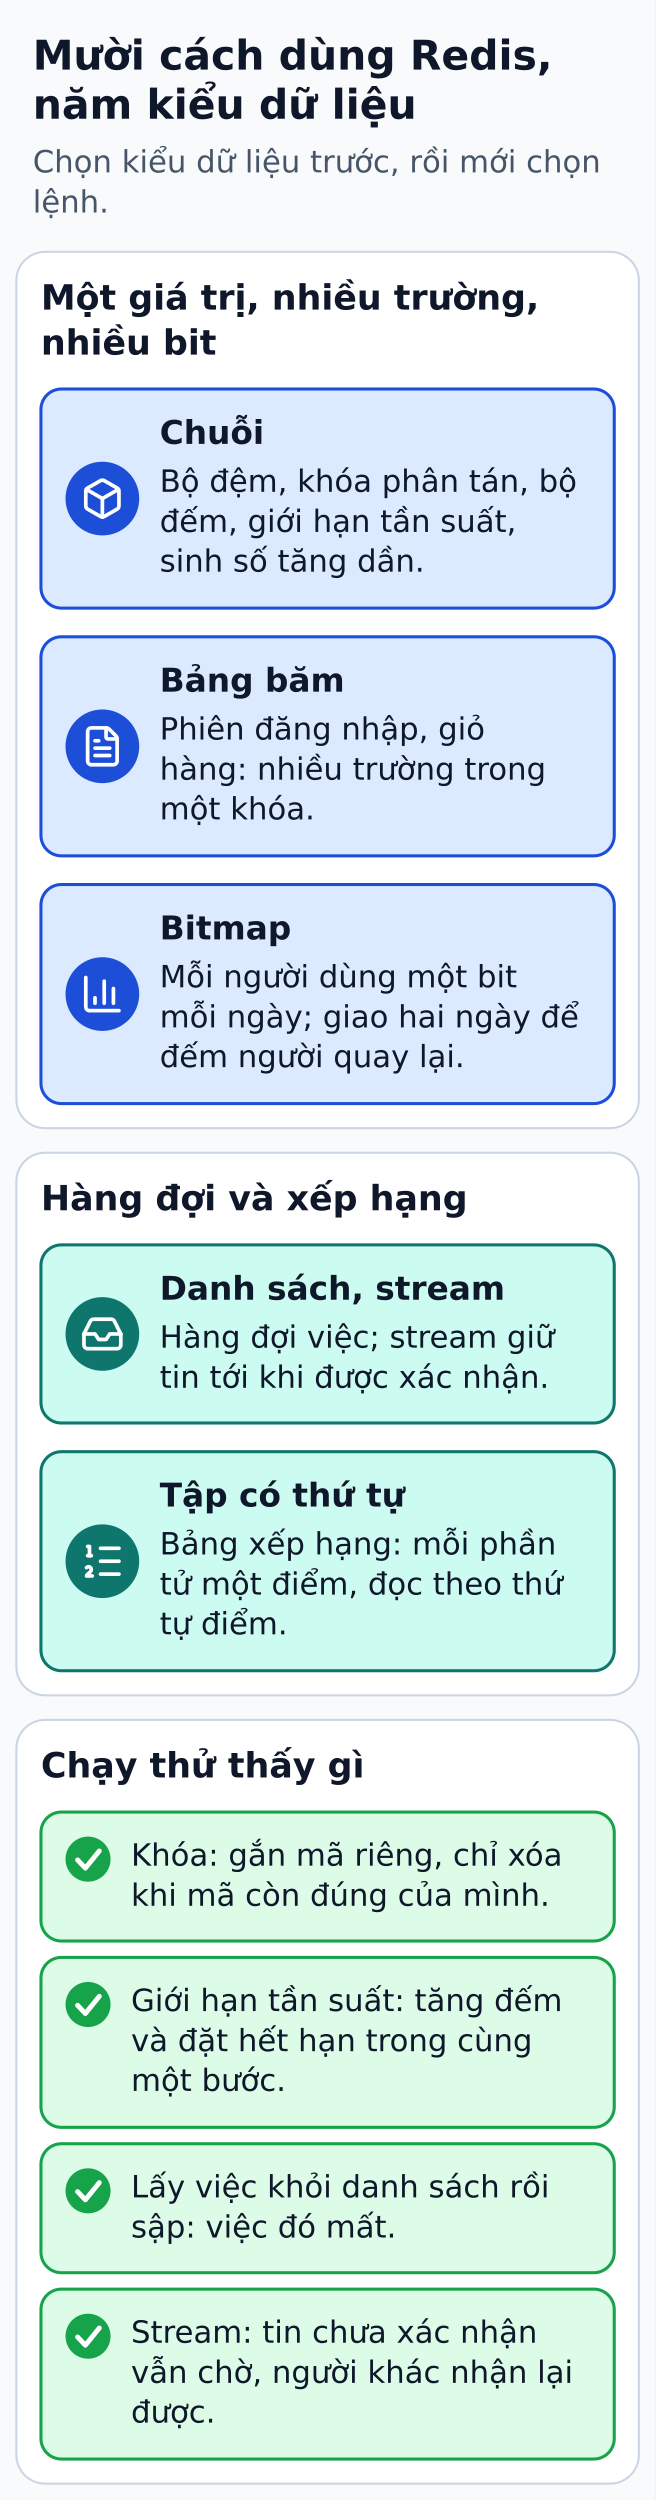
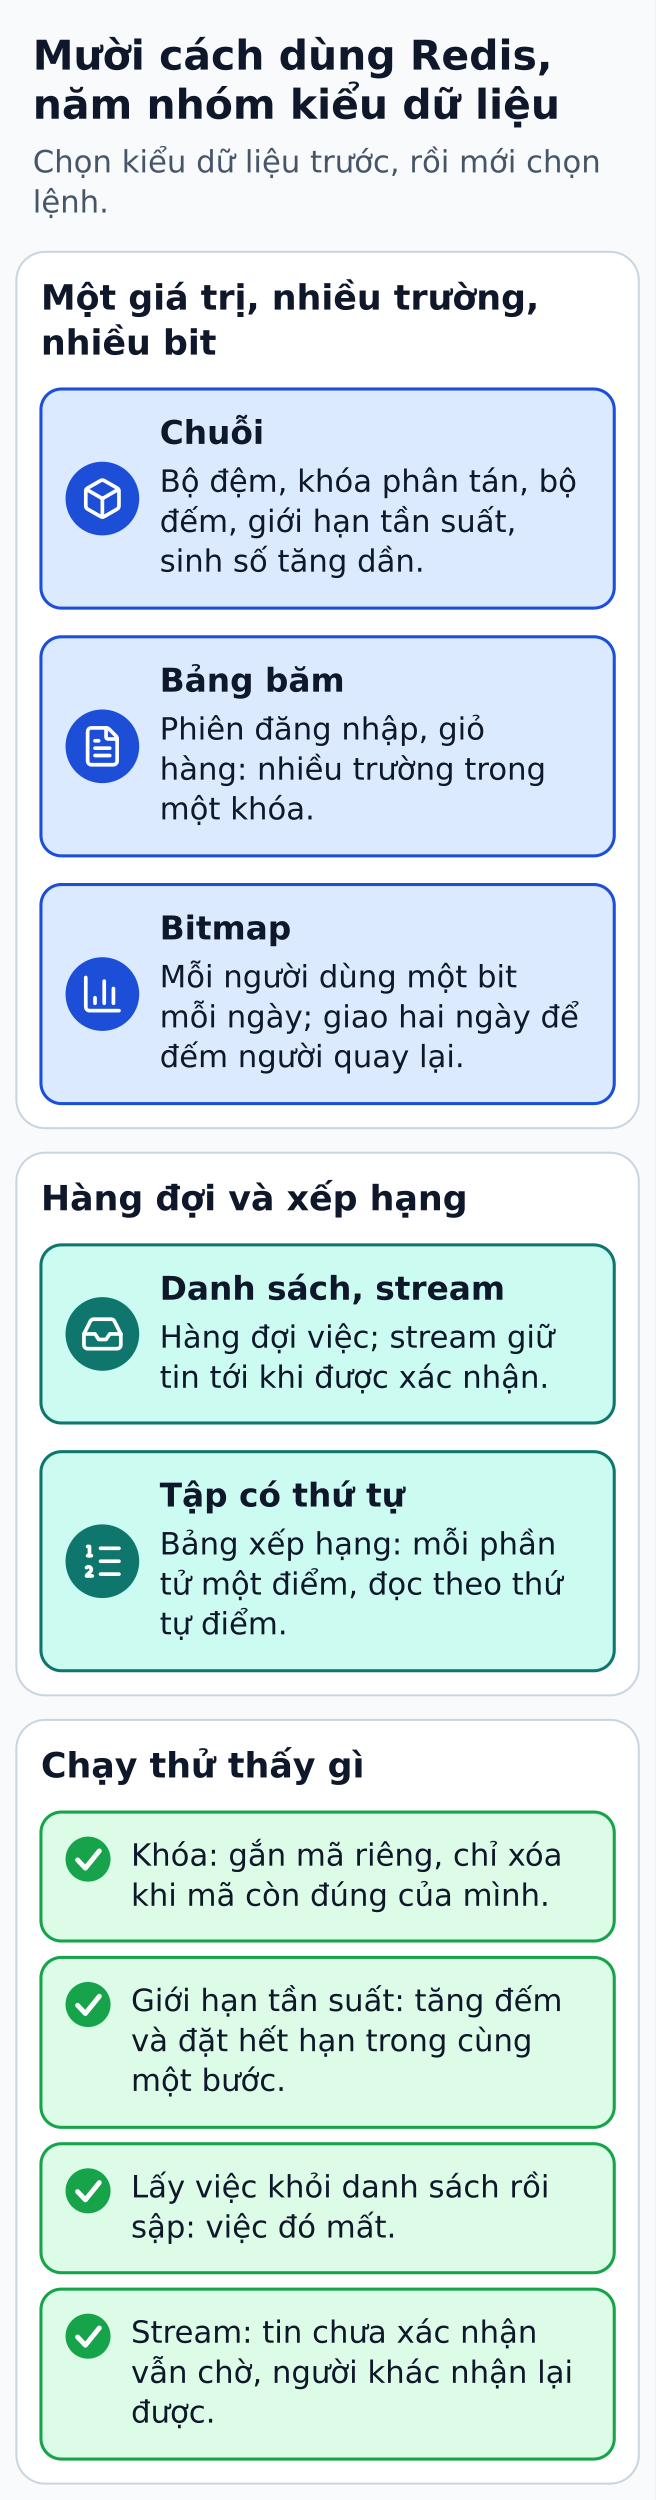
<svg xmlns="http://www.w3.org/2000/svg" width="320" height="1221" viewBox="0 0 320 1221" role="img" aria-labelledby="title desc">
  <defs>
    <marker id="arrow" markerWidth="8" markerHeight="8" refX="6" refY="3" orient="auto">
      <path d="M0,0 L6,3 L0,6" fill="none" stroke="#334155" stroke-width="1.5" />
    </marker>
  </defs>
  <rect width="320" height="1221" fill="#f8fafc" />
  <g font-family="DejaVu Sans, Arial, sans-serif" fill="#0f172a">
    <text x="16" y="34" font-size="20" fill="#0f172a" font-weight="bold" text-anchor="start">Mười cách dùng Redis,</text>
-     <text x="16" y="58" font-size="20" fill="#0f172a" font-weight="bold" text-anchor="start">năm kiểu dữ liệu</text>
+     <text x="16" y="58" font-size="20" fill="#0f172a" font-weight="bold" text-anchor="start">năm nhóm kiểu dữ liệu</text>
    <text x="16" y="84.2" font-size="15" fill="#475569" font-weight="normal" text-anchor="start">Chọn kiểu dữ liệu trước, rồi mới chọn</text>
    <text x="16" y="103.8" font-size="15" fill="#475569" font-weight="normal" text-anchor="start">lệnh.</text>
    <rect x="8" y="123" width="304" height="428" rx="14" fill="#ffffff" stroke="#cbd5e1" stroke-width="1" />
    <text x="20" y="151.2" font-size="17" fill="#0f172a" font-weight="bold" text-anchor="start">Một giá trị, nhiều trường,</text>
    <text x="20" y="173.2" font-size="17" fill="#0f172a" font-weight="bold" text-anchor="start">nhiều bit</text>
    <rect x="20" y="190" width="280" height="107" rx="10" fill="#dbeafe" stroke="#1d4ed8" stroke-width="1.5" />
    <circle cx="50" cy="243.5" r="18" fill="#1d4ed8" />
    <g transform="translate(39.2 232.7) scale(0.9)" fill="none" stroke="#FFFFFF" stroke-width="2" stroke-linecap="round" stroke-linejoin="round">
      <path d="M21 8a2 2 0 0 0-1-1.73l-7-4a2 2 0 0 0-2 0l-7 4A2 2 0 0 0 3 8v8a2 2 0 0 0 1 1.73l7 4a2 2 0 0 0 2 0l7-4A2 2 0 0 0 21 16Z" />
      <path d="m3.3 7 8.7 5 8.7-5" />
      <path d="M12 22V12" />
    </g>
    <text x="78" y="216.8" font-size="16" fill="#0f172a" font-weight="bold" text-anchor="start">Chuỗi</text>
    <text x="78" y="240.2" font-size="15" fill="#0f172a" font-weight="normal" text-anchor="start">Bộ đệm, khóa phân tán, bộ</text>
    <text x="78" y="259.8" font-size="15" fill="#0f172a" font-weight="normal" text-anchor="start">đếm, giới hạn tần suất,</text>
    <text x="78" y="279.2" font-size="15" fill="#0f172a" font-weight="normal" text-anchor="start">sinh số tăng dần.</text>
    <rect x="20" y="311" width="280" height="107" rx="10" fill="#dbeafe" stroke="#1d4ed8" stroke-width="1.5" />
    <circle cx="50" cy="364.5" r="18" fill="#1d4ed8" />
    <g transform="translate(39.2 353.7) scale(0.9)" fill="none" stroke="#FFFFFF" stroke-width="2" stroke-linecap="round" stroke-linejoin="round">
      <path d="M6 22a2 2 0 0 1-2-2V4a2 2 0 0 1 2-2h8a2.4 2.4 0 0 1 1.704.706l3.588 3.588A2.4 2.4 0 0 1 20 8v12a2 2 0 0 1-2 2z" />
      <path d="M14 2v5a1 1 0 0 0 1 1h5" />
      <path d="M10 9H8" />
      <path d="M16 13H8" />
      <path d="M16 17H8" />
    </g>
    <text x="78" y="337.8" font-size="16" fill="#0f172a" font-weight="bold" text-anchor="start">Bảng băm</text>
    <text x="78" y="361.2" font-size="15" fill="#0f172a" font-weight="normal" text-anchor="start">Phiên đăng nhập, giỏ</text>
    <text x="78" y="380.8" font-size="15" fill="#0f172a" font-weight="normal" text-anchor="start">hàng: nhiều trường trong</text>
    <text x="78" y="400.2" font-size="15" fill="#0f172a" font-weight="normal" text-anchor="start">một khóa.</text>
    <rect x="20" y="432" width="280" height="107" rx="10" fill="#dbeafe" stroke="#1d4ed8" stroke-width="1.5" />
    <circle cx="50" cy="485.5" r="18" fill="#1d4ed8" />
    <g transform="translate(39.2 474.7) scale(0.9)" fill="none" stroke="#FFFFFF" stroke-width="2" stroke-linecap="round" stroke-linejoin="round">
      <path d="M3 3v16a2 2 0 0 0 2 2h16" />
      <path d="M18 17V9" />
      <path d="M13 17V5" />
      <path d="M8 17v-3" />
    </g>
    <text x="78" y="458.8" font-size="16" fill="#0f172a" font-weight="bold" text-anchor="start">Bitmap</text>
    <text x="78" y="482.2" font-size="15" fill="#0f172a" font-weight="normal" text-anchor="start">Mỗi người dùng một bit</text>
    <text x="78" y="501.8" font-size="15" fill="#0f172a" font-weight="normal" text-anchor="start">mỗi ngày; giao hai ngày để</text>
    <text x="78" y="521.2" font-size="15" fill="#0f172a" font-weight="normal" text-anchor="start">đếm người quay lại.</text>
    <rect x="8" y="563" width="304" height="265" rx="14" fill="#ffffff" stroke="#cbd5e1" stroke-width="1" />
    <text x="20" y="591.1" font-size="17" fill="#0f172a" font-weight="bold" text-anchor="start">Hàng đợi và xếp hạng</text>
    <rect x="20" y="608" width="280" height="87" rx="10" fill="#ccfbf1" stroke="#0f766e" stroke-width="1.5" />
    <circle cx="50" cy="651.5" r="18" fill="#0f766e" />
    <g transform="translate(39.2 640.7) scale(0.9)" fill="none" stroke="#FFFFFF" stroke-width="2" stroke-linecap="round" stroke-linejoin="round">
      <polyline points="22 12 16 12 14 15 10 15 8 12 2 12" />
      <path d="M5.45 5.11 2 12v6a2 2 0 0 0 2 2h16a2 2 0 0 0 2-2v-6l-3.45-6.89A2 2 0 0 0 16.76 4H7.24a2 2 0 0 0-1.79 1.11z" />
    </g>
    <text x="78" y="634.8" font-size="16" fill="#0f172a" font-weight="bold" text-anchor="start">Danh sách, stream</text>
    <text x="78" y="658.2" font-size="15" fill="#0f172a" font-weight="normal" text-anchor="start">Hàng đợi việc; stream giữ</text>
    <text x="78" y="677.8" font-size="15" fill="#0f172a" font-weight="normal" text-anchor="start">tin tới khi được xác nhận.</text>
    <rect x="20" y="709" width="280" height="107" rx="10" fill="#ccfbf1" stroke="#0f766e" stroke-width="1.5" />
    <circle cx="50" cy="762.5" r="18" fill="#0f766e" />
    <g transform="translate(39.2 751.7) scale(0.9)" fill="none" stroke="#FFFFFF" stroke-width="2" stroke-linecap="round" stroke-linejoin="round">
      <path d="M11 5h10" />
      <path d="M11 12h10" />
      <path d="M11 19h10" />
      <path d="M4 4h1v5" />
      <path d="M4 9h2" />
      <path d="M6.5 20H3.4c0-1 2.6-1.925 2.6-3.5a1.5 1.5 0 0 0-2.6-1.02" />
    </g>
    <text x="78" y="735.8" font-size="16" fill="#0f172a" font-weight="bold" text-anchor="start">Tập có thứ tự</text>
    <text x="78" y="759.2" font-size="15" fill="#0f172a" font-weight="normal" text-anchor="start">Bảng xếp hạng: mỗi phần</text>
    <text x="78" y="778.8" font-size="15" fill="#0f172a" font-weight="normal" text-anchor="start">tử một điểm, đọc theo thứ</text>
    <text x="78" y="798.2" font-size="15" fill="#0f172a" font-weight="normal" text-anchor="start">tự điểm.</text>
    <rect x="8" y="840" width="304" height="373" rx="14" fill="#ffffff" stroke="#cbd5e1" stroke-width="1" />
    <text x="20" y="868.1" font-size="17" fill="#0f172a" font-weight="bold" text-anchor="start">Chạy thử thấy gì</text>
    <rect x="20" y="885" width="280" height="63" rx="10" fill="#dcfce7" stroke="#16a34a" stroke-width="1.5" />
    <circle cx="43" cy="908" r="11" fill="#16a34a" />
    <polyline points="37.9,908.4 41.7,912.4 48.5,904" fill="none" stroke="#ffffff" stroke-width="2.4" stroke-linecap="round" stroke-linejoin="round" />
    <text x="64" y="911.2" font-size="15" fill="#0f172a" font-weight="normal" text-anchor="start">Khóa: gắn mã riêng, chỉ xóa</text>
    <text x="64" y="930.8" font-size="15" fill="#0f172a" font-weight="normal" text-anchor="start">khi mã còn đúng của mình.</text>
    <rect x="20" y="956" width="280" height="83" rx="10" fill="#dcfce7" stroke="#16a34a" stroke-width="1.5" />
    <circle cx="43" cy="979" r="11" fill="#16a34a" />
    <polyline points="37.9,979.4 41.7,983.4 48.5,975" fill="none" stroke="#ffffff" stroke-width="2.4" stroke-linecap="round" stroke-linejoin="round" />
    <text x="64" y="982.2" font-size="15" fill="#0f172a" font-weight="normal" text-anchor="start">Giới hạn tần suất: tăng đếm</text>
    <text x="64" y="1001.8" font-size="15" fill="#0f172a" font-weight="normal" text-anchor="start">và đặt hết hạn trong cùng</text>
    <text x="64" y="1021.2" font-size="15" fill="#0f172a" font-weight="normal" text-anchor="start">một bước.</text>
    <rect x="20" y="1047" width="280" height="63" rx="10" fill="#dcfce7" stroke="#16a34a" stroke-width="1.5" />
    <circle cx="43" cy="1070" r="11" fill="#16a34a" />
    <polyline points="37.9,1070.4 41.7,1074.4 48.5,1066" fill="none" stroke="#ffffff" stroke-width="2.4" stroke-linecap="round" stroke-linejoin="round" />
    <text x="64" y="1073.2" font-size="15" fill="#0f172a" font-weight="normal" text-anchor="start">Lấy việc khỏi danh sách rồi</text>
    <text x="64" y="1092.8" font-size="15" fill="#0f172a" font-weight="normal" text-anchor="start">sập: việc đó mất.</text>
    <rect x="20" y="1118" width="280" height="83" rx="10" fill="#dcfce7" stroke="#16a34a" stroke-width="1.5" />
    <circle cx="43" cy="1141" r="11" fill="#16a34a" />
    <polyline points="37.9,1141.4 41.7,1145.4 48.5,1137" fill="none" stroke="#ffffff" stroke-width="2.4" stroke-linecap="round" stroke-linejoin="round" />
    <text x="64" y="1144.2" font-size="15" fill="#0f172a" font-weight="normal" text-anchor="start">Stream: tin chưa xác nhận</text>
    <text x="64" y="1163.8" font-size="15" fill="#0f172a" font-weight="normal" text-anchor="start">vẫn chờ, người khác nhận lại</text>
    <text x="64" y="1183.2" font-size="15" fill="#0f172a" font-weight="normal" text-anchor="start">được.</text>
  </g>
</svg>
